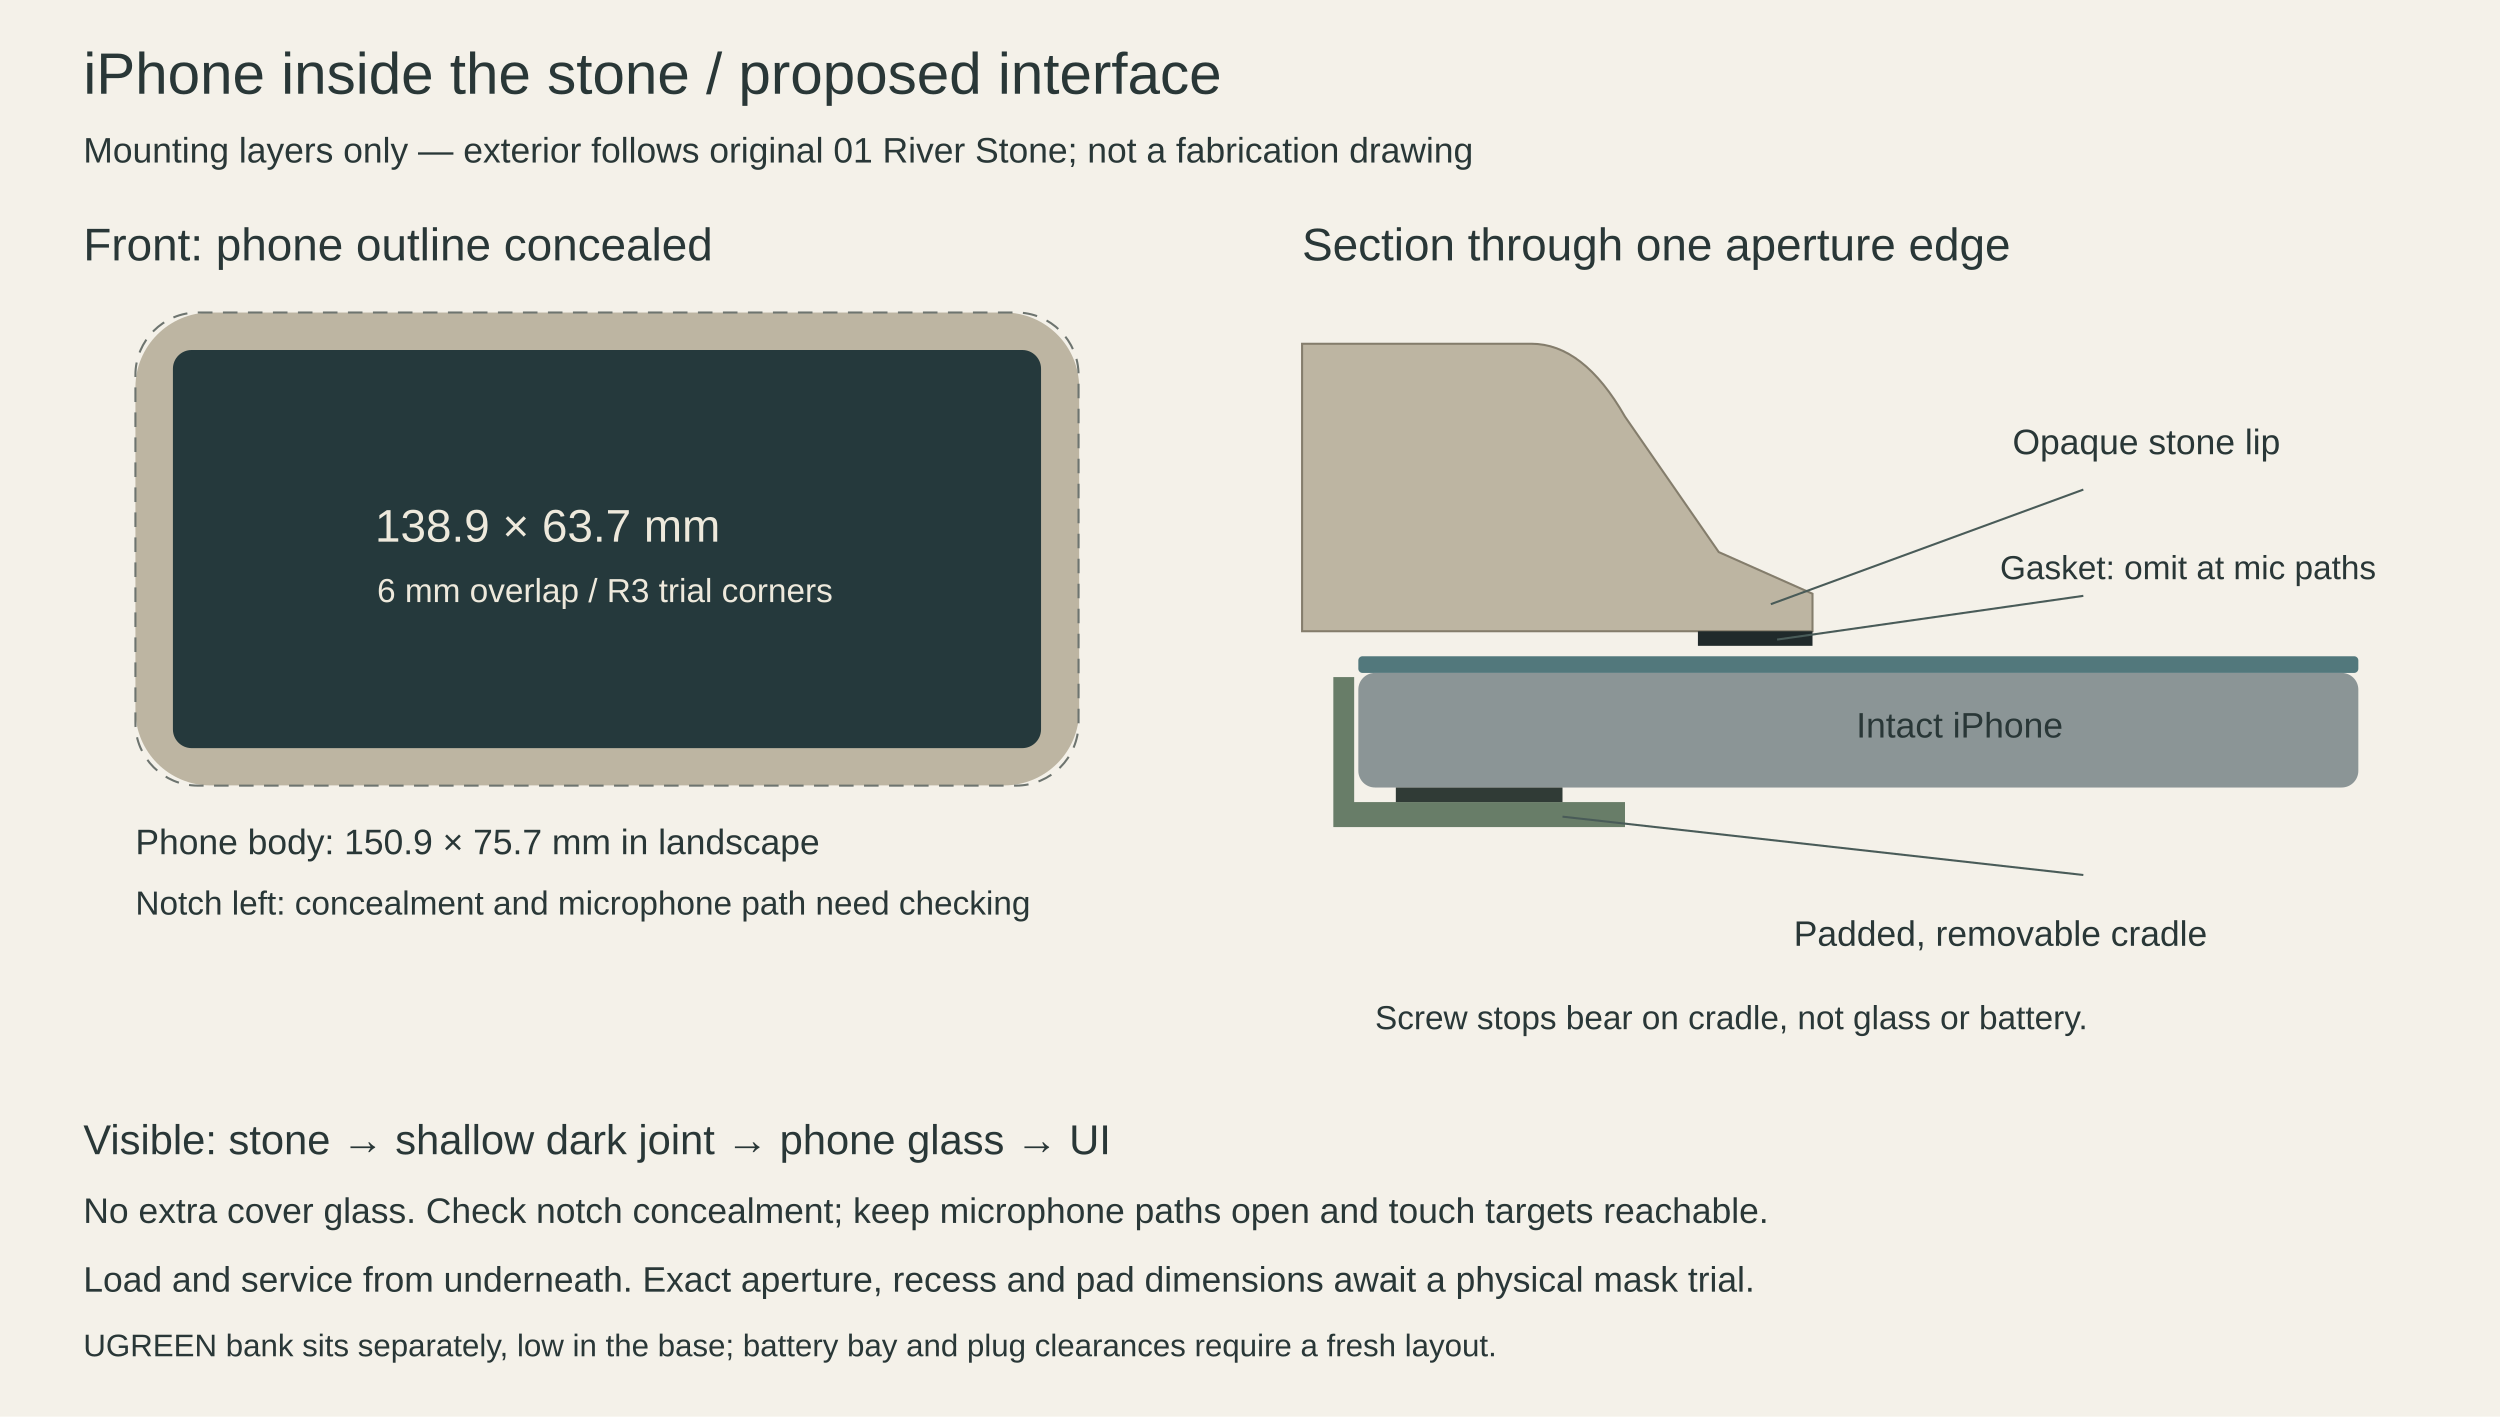
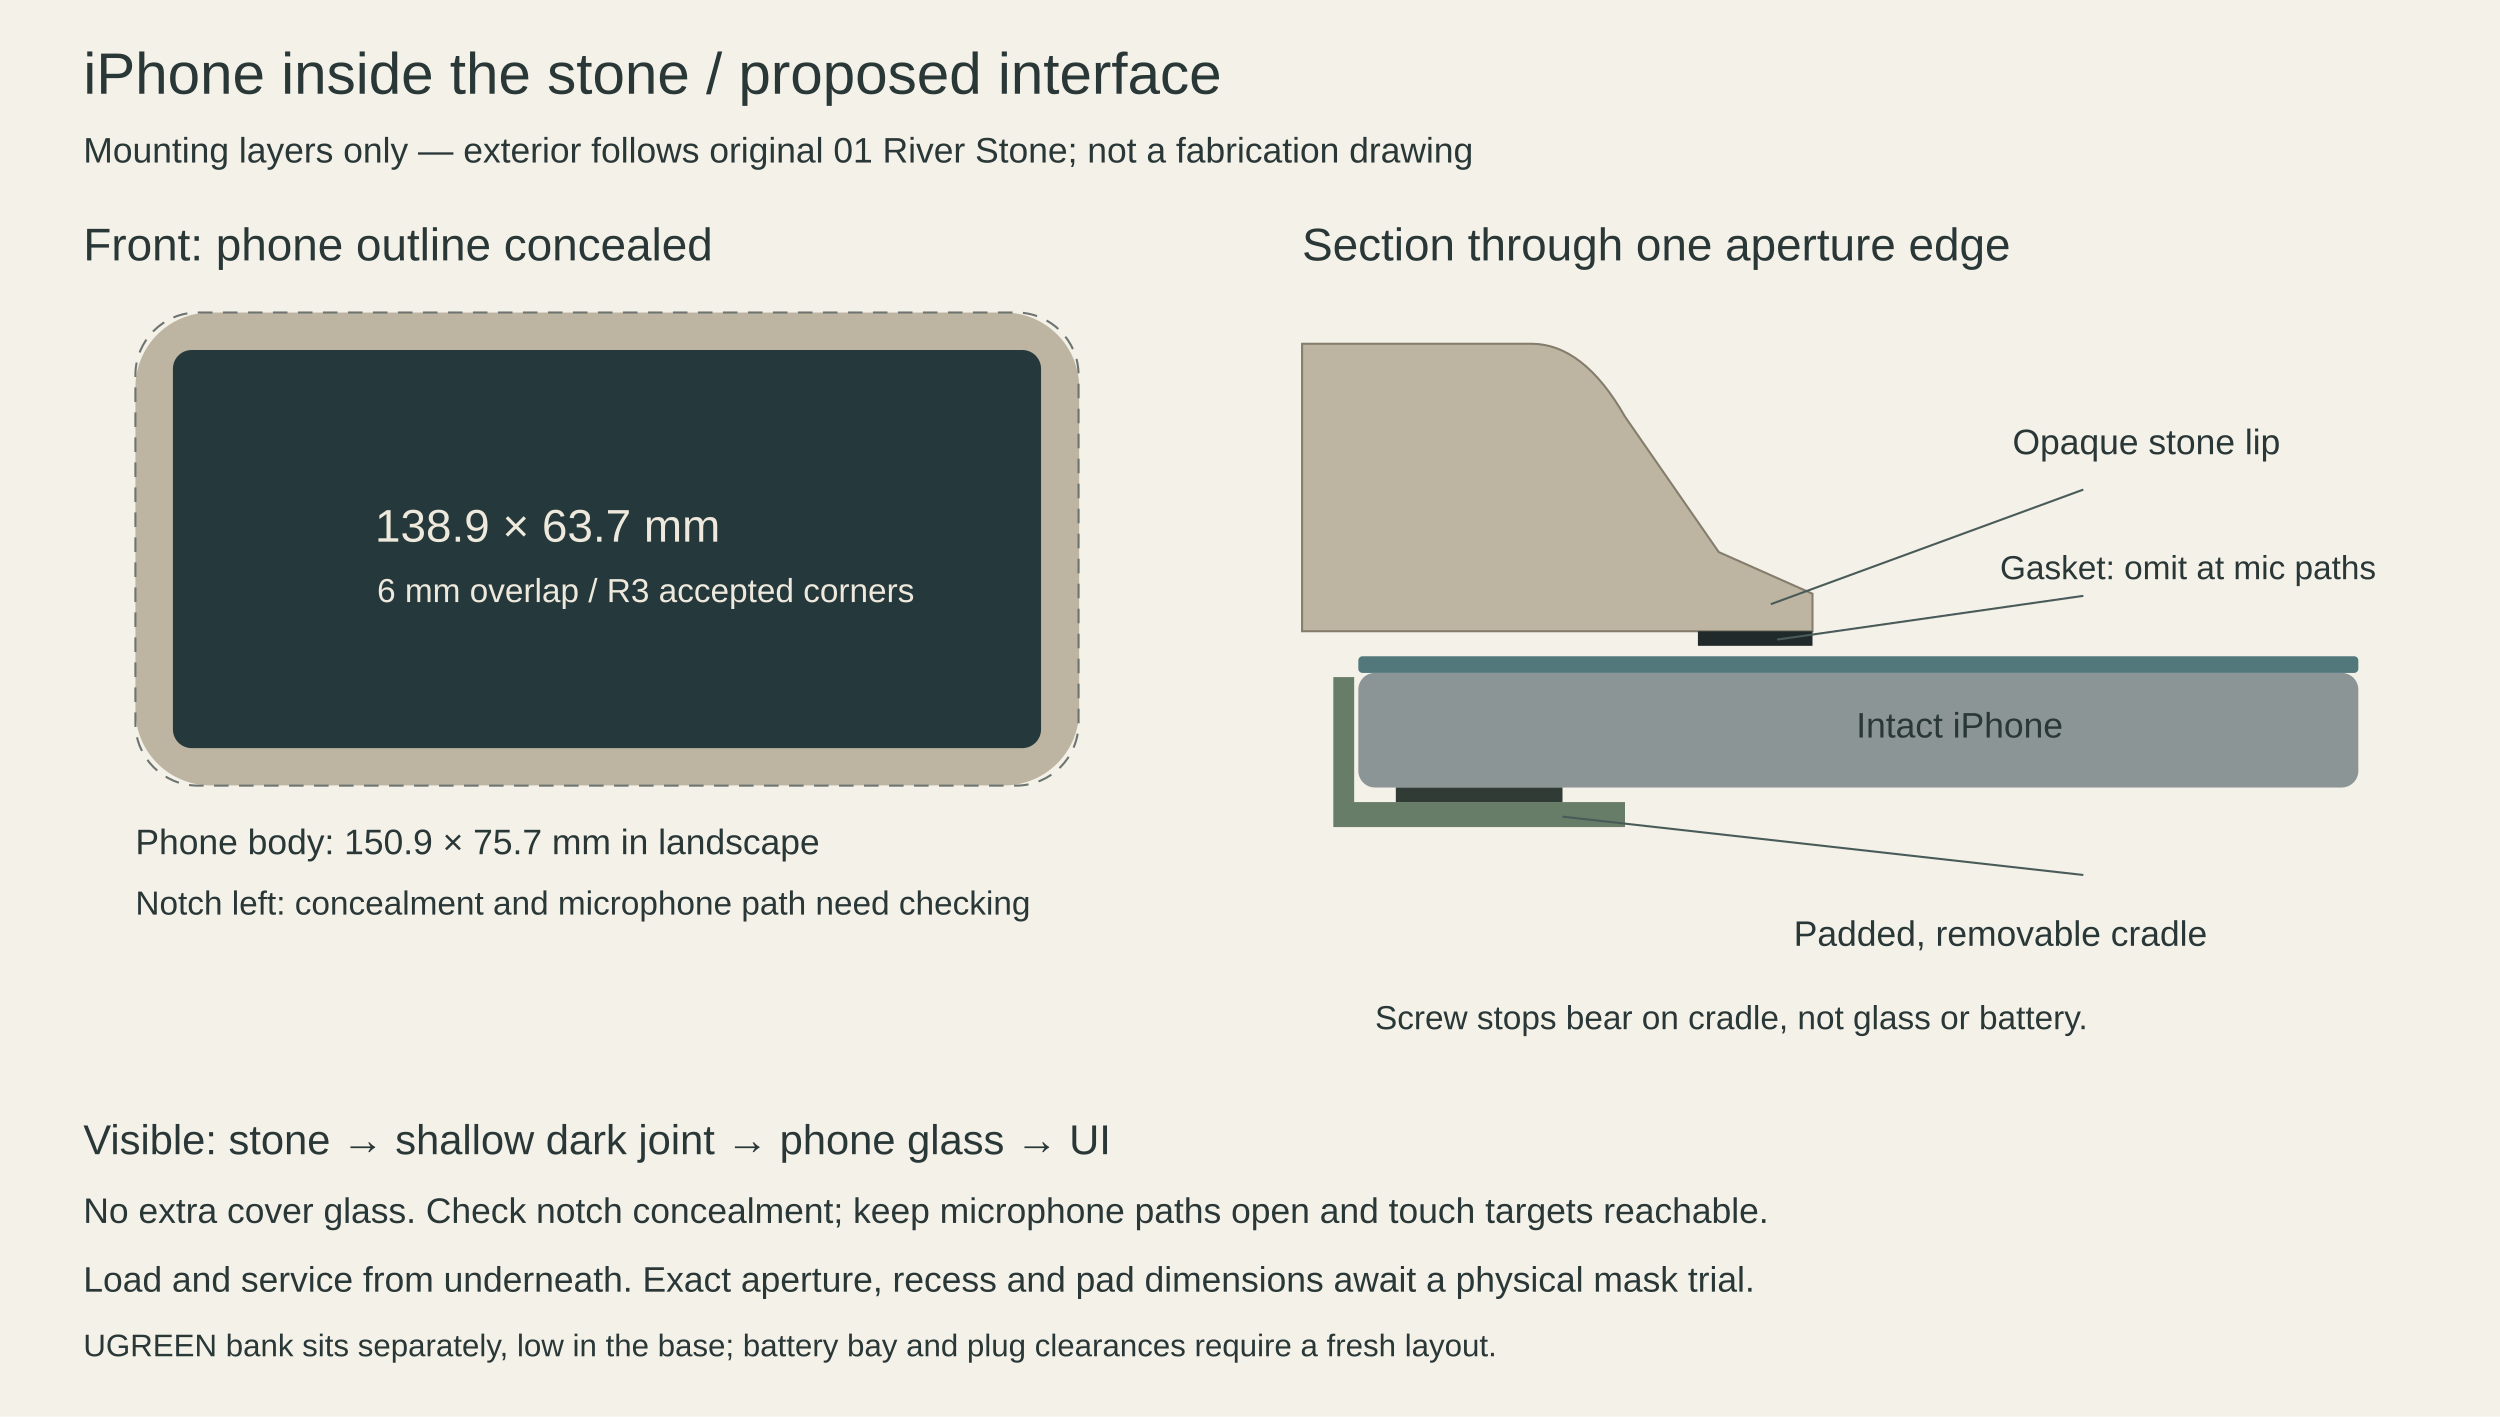
<svg xmlns="http://www.w3.org/2000/svg" width="1200" height="680" viewBox="0 0 1200 680">
  <rect width="1200" height="680" fill="#f4f1e9" />
  <g font-family="Segoe UI,Arial" fill="#293737">
    <text x="40" y="45" font-size="28">iPhone inside the stone / proposed interface</text>
    <text x="40" y="78" font-size="17">Mounting layers only — exterior follows original 01 River Stone; not a fabrication drawing</text>
    <text x="40" y="125" font-size="22">Front: phone outline concealed</text>
    <rect x="65" y="150" width="453" height="227" rx="36" fill="#bdb5a2" />
    <rect x="65" y="150" width="452.7" height="227.1" rx="30" fill="none" stroke="#6d746f" stroke-dasharray="7 5" />
    <rect x="83" y="168" width="416.7" height="191.1" rx="9" fill="#25393c" />
    <text x="180" y="260" fill="#eee9dc" font-size="22">138.9 × 63.7 mm</text>
-     <text x="181" y="289" fill="#eee9dc" font-size="16">6 mm overlap / R3 trial corners</text>
+     <text x="181" y="289" fill="#eee9dc" font-size="16">6 mm overlap / R3 accepted corners</text>
    <text x="65" y="410" font-size="17">Phone body: 150.9 × 75.7 mm in landscape</text>
    <text x="65" y="439" font-size="16">Notch left: concealment and microphone path need checking</text>
    <text x="625" y="125" font-size="22">Section through one aperture edge</text>
    <path d="M625 165 L735 165 Q760 165 780 200 L825 265 L870 285 L870 303 L625 303 Z" fill="#bdb5a2" stroke="#847d6c" />
    <rect x="815" y="303" width="55" height="7" fill="#202a2b" />
    <rect x="652" y="315" width="480" height="8" rx="2" fill="#52787c" />
    <rect x="652" y="323" width="480" height="55" rx="8" fill="#8b9596" />
    <path d="M640 325 L650 325 L650 385 L780 385 L780 397 L640 397 Z" fill="#687d68" />
    <rect x="670" y="378" width="80" height="7" fill="#303b36" />
    <path d="M1000 235 L850 290 M1000 286 L853 307 M1000 420 L750 392" fill="none" stroke="#495b58" />
    <text x="966" y="218" font-size="17">Opaque stone lip</text>
    <text x="960" y="278" font-size="16">Gasket: omit at mic paths</text>
    <text x="891" y="354" font-size="17">Intact iPhone</text>
    <text x="861" y="454" font-size="17">Padded, removable cradle</text>
    <text x="660" y="494" font-size="16">Screw stops bear on cradle, not glass or battery.</text>
    <text x="40" y="554" font-size="20">Visible: stone → shallow dark joint → phone glass → UI</text>
    <text x="40" y="587" font-size="17">No extra cover glass. Check notch concealment; keep microphone paths open and touch targets reachable.</text>
    <text x="40" y="620" font-size="17">Load and service from underneath. Exact aperture, recess and pad dimensions await a physical mask trial.</text>
    <text x="40" y="651" font-size="15">UGREEN bank sits separately, low in the base; battery bay and plug clearances require a fresh layout.</text>
  </g>
</svg>
